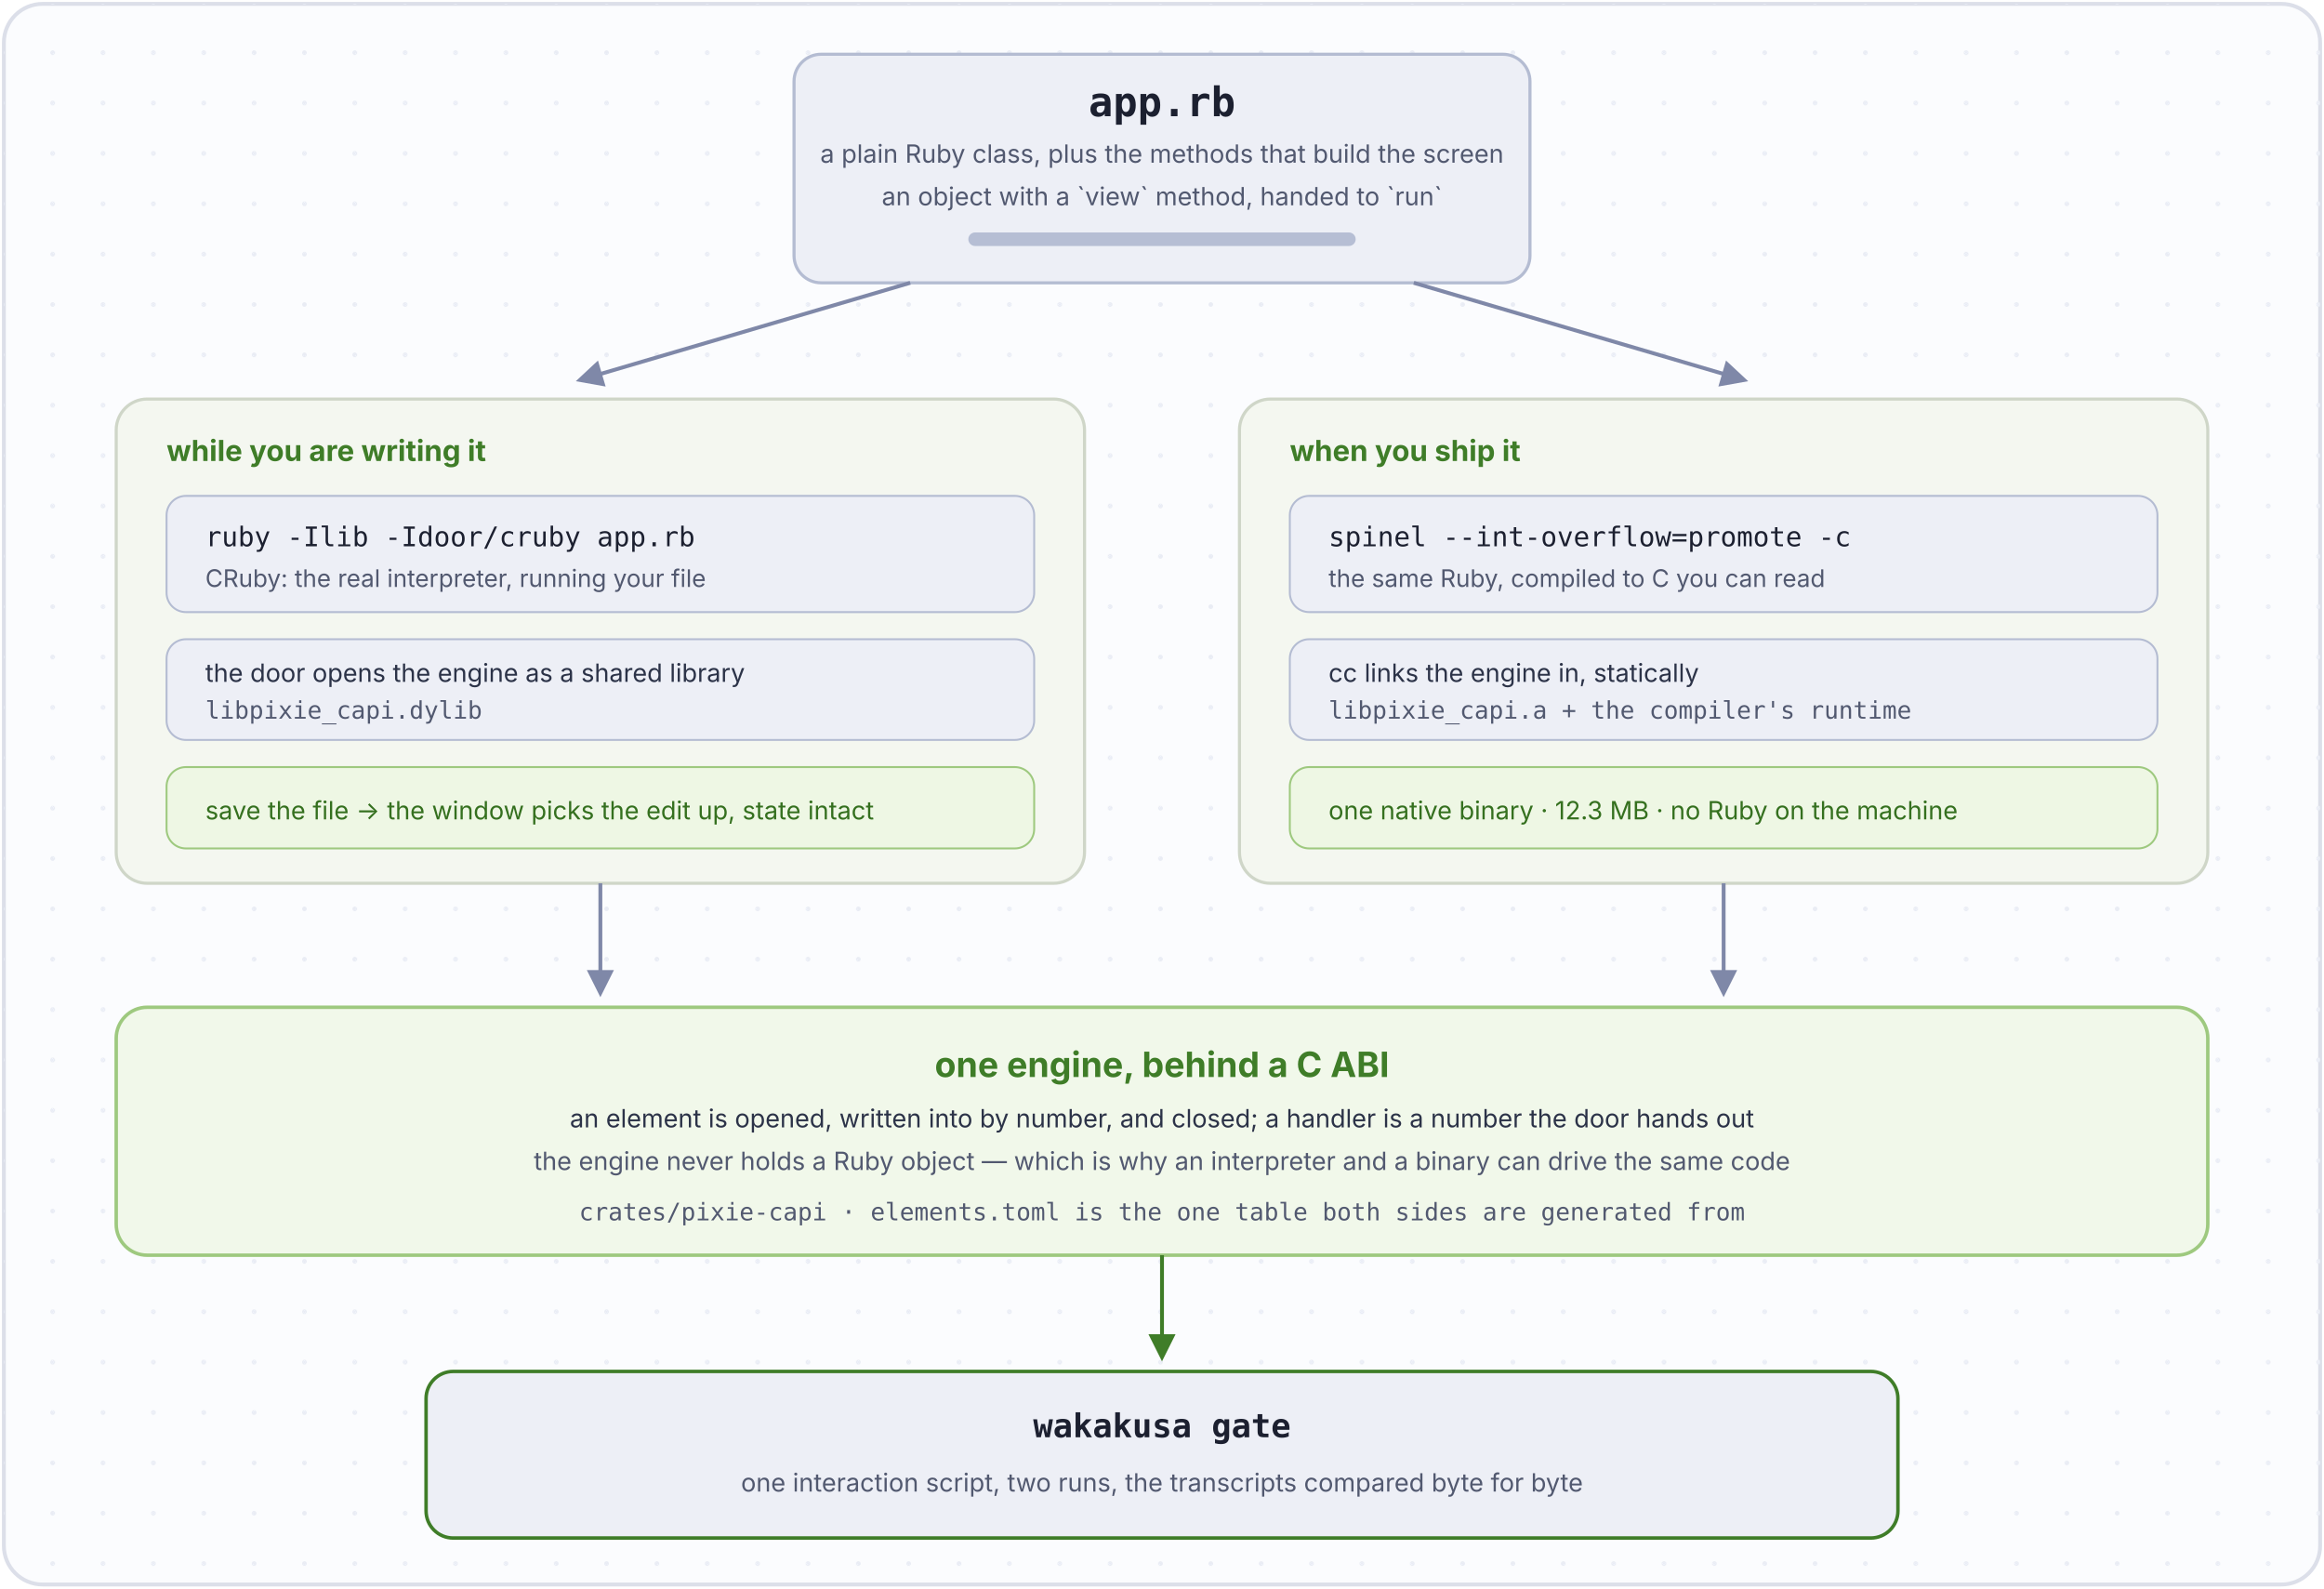
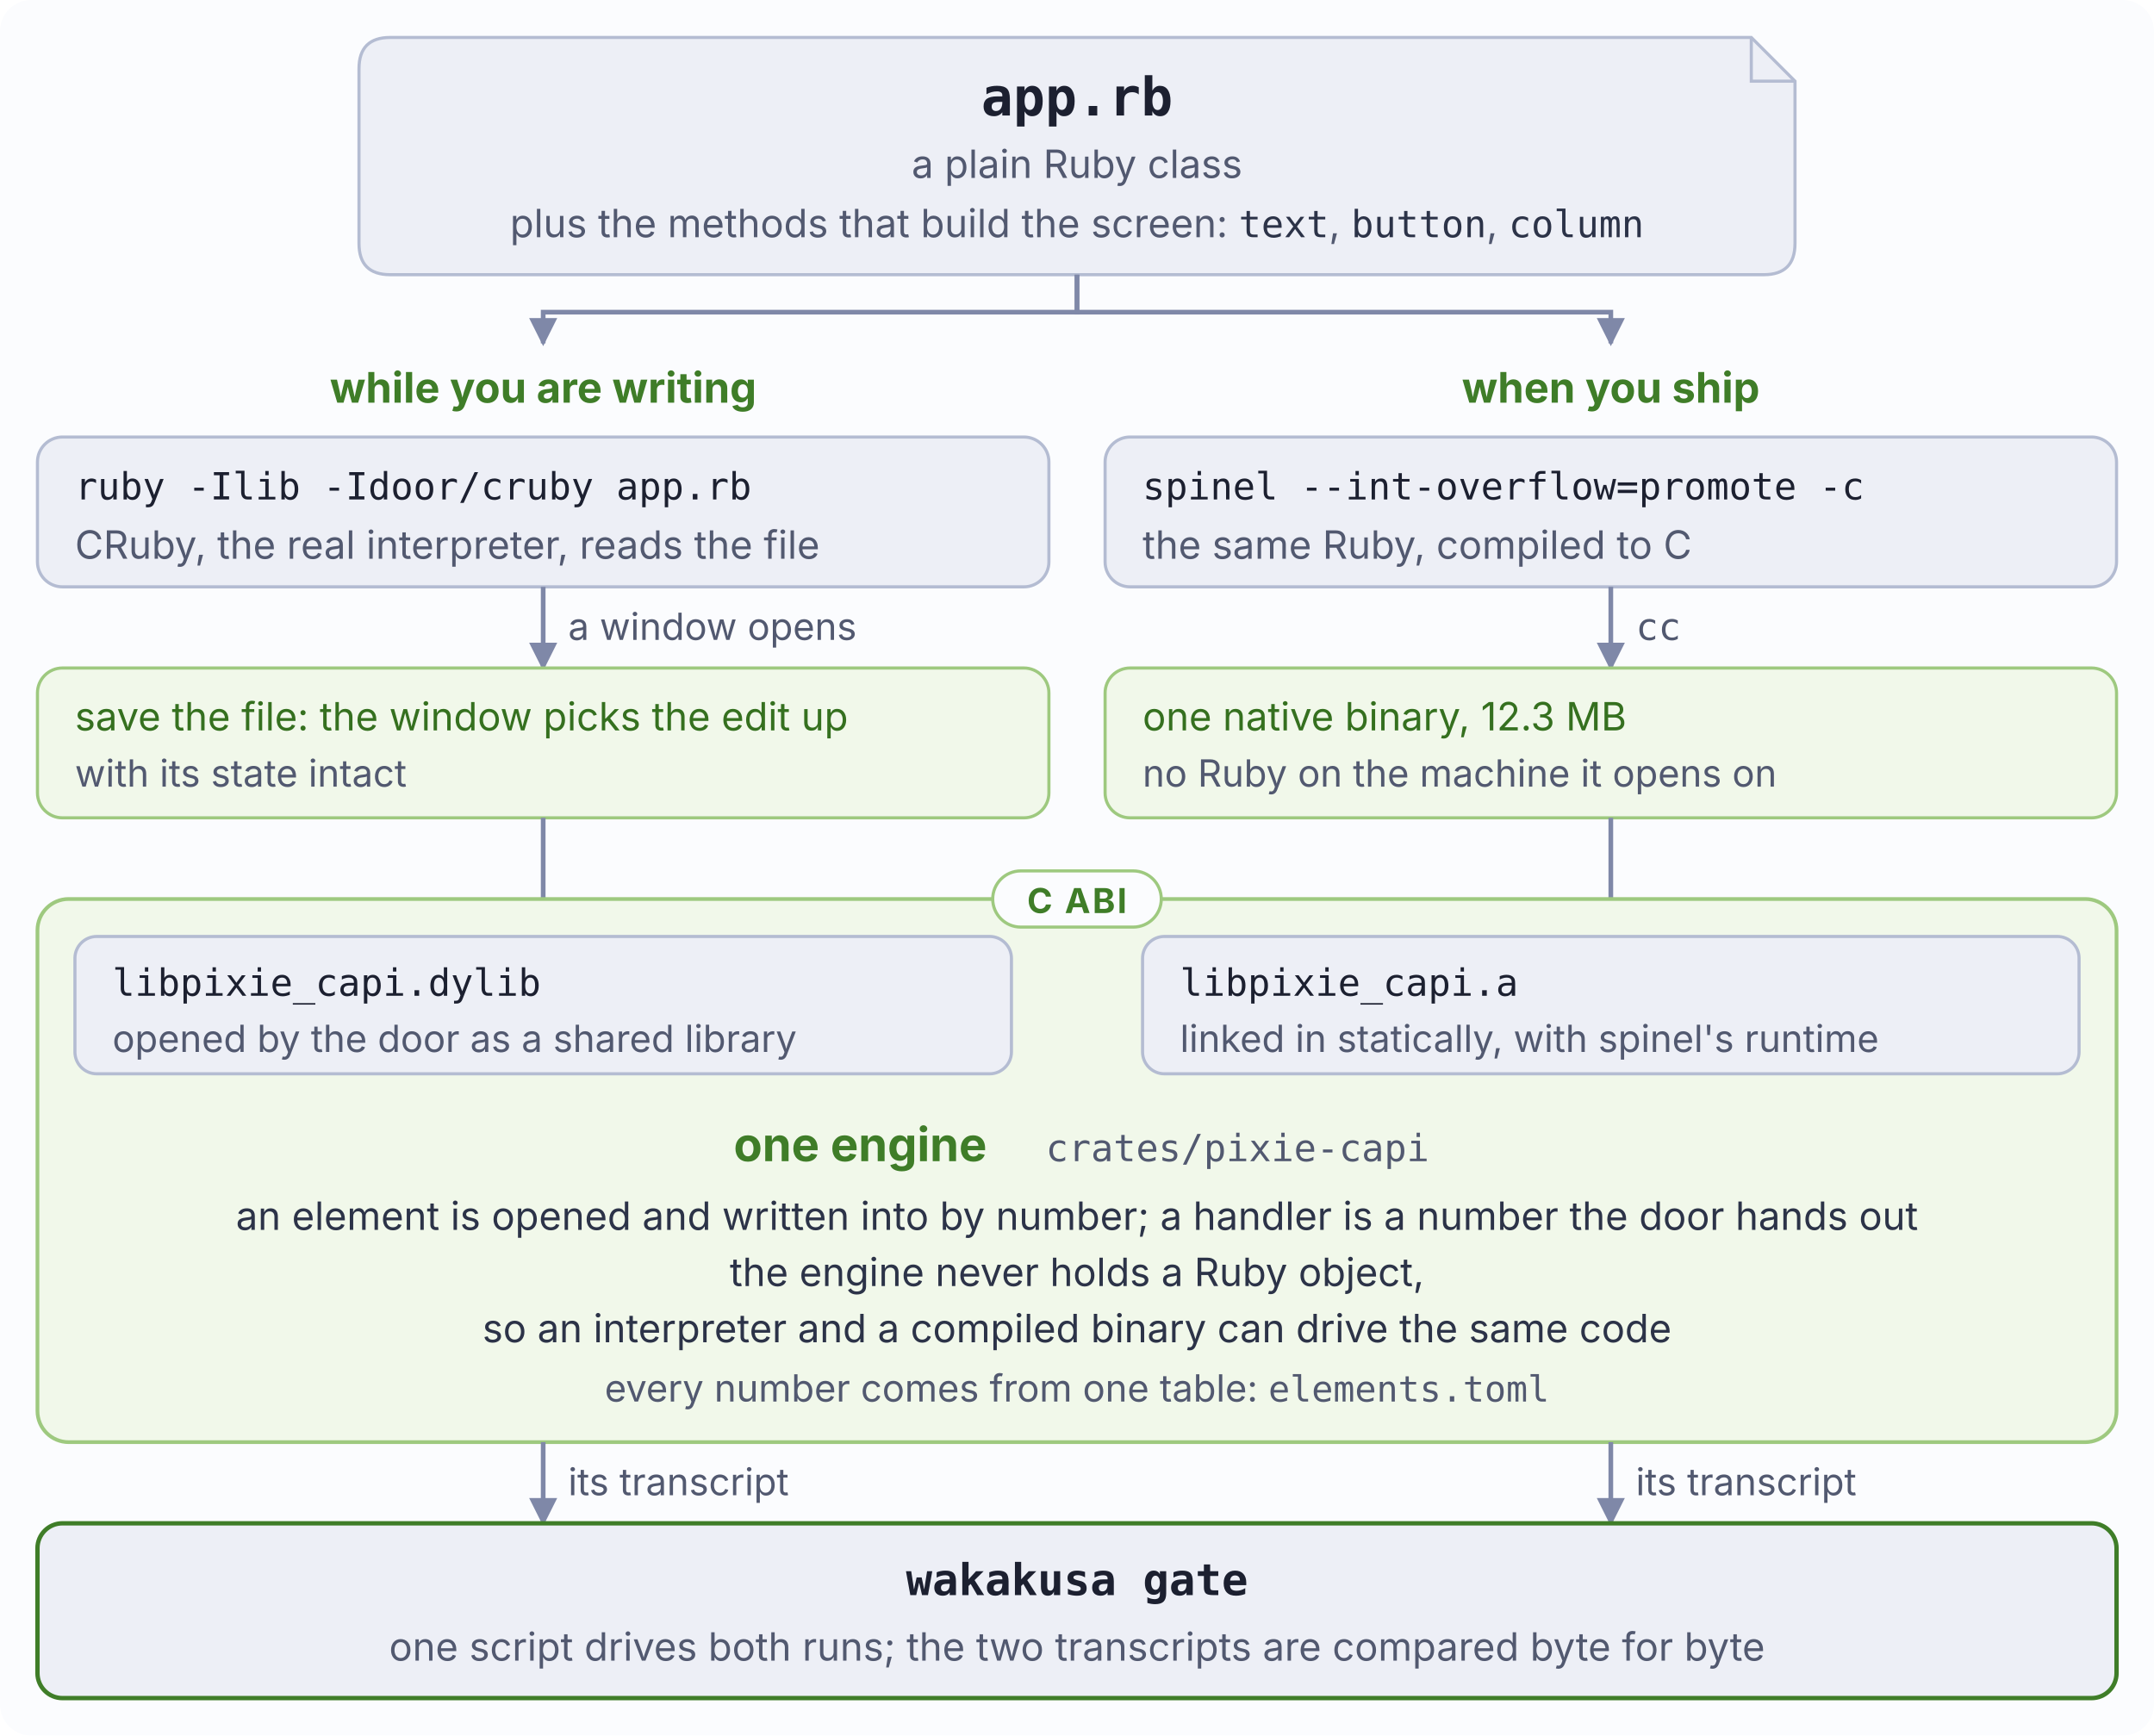
- <svg xmlns="http://www.w3.org/2000/svg" viewBox="0 0 1200 820" font-family="'Hiragino Sans','Noto Sans JP',system-ui,-apple-system,sans-serif">
+ <svg xmlns="http://www.w3.org/2000/svg" viewBox="0 0 690 556" font-family="'Hiragino Sans','Noto Sans JP',system-ui,-apple-system,sans-serif">
  <defs>
-     <marker id="ar" viewBox="0 0 10 10" refX="8" refY="5" markerWidth="7" markerHeight="7" orient="auto-start-reverse">
+     <marker id="ar" viewBox="0 0 10 10" refX="9" refY="5" markerWidth="6" markerHeight="6" orient="auto-start-reverse">
      <path d="M0 0 L10 5 L0 10 z" fill="#7f88a8" />
    </marker>
-     <marker id="arG" viewBox="0 0 10 10" refX="8" refY="5" markerWidth="7" markerHeight="7" orient="auto-start-reverse">
-       <path d="M0 0 L10 5 L0 10 z" fill="#3f7d28" />
-     </marker>
-     <pattern id="dots" width="26" height="26" patternUnits="userSpaceOnUse">
-       <circle cx="1.2" cy="1.2" r="1.2" fill="#e9ecf4" />
-     </pattern>
  </defs>
-   <rect x="2" y="2" width="1196" height="816" rx="20" fill="#fbfcfe" stroke="#dcdfe9" stroke-width="2" />
-   <rect x="2" y="2" width="1196" height="816" rx="20" fill="url(#dots)" />
-   <rect x="410" y="28" width="380" height="118" rx="14" fill="#edeff6" stroke="#b4bcd2" stroke-width="1.6" />
-   <text x="600" y="60" text-anchor="middle" font-size="21" font-weight="700" fill="#1c2030" font-family="ui-monospace,'SF Mono',Menlo,monospace">app.rb</text>
-   <text x="600" y="84" text-anchor="middle" font-size="13" fill="#525970">a plain Ruby class, plus the methods that build the screen</text>
-   <text x="600" y="106" text-anchor="middle" font-size="13" fill="#525970">an object with a `view` method, handed to `run`</text>
-   <rect x="500" y="120" width="200" height="7" rx="3.5" fill="#b6bed4" />
-   <path d="M470 146 L300 196" stroke="#7f88a8" stroke-width="2" fill="none" marker-end="url(#ar)" />
-   <path d="M730 146 L900 196" stroke="#7f88a8" stroke-width="2" fill="none" marker-end="url(#ar)" />
-   <rect x="60" y="206" width="500" height="250" rx="16" fill="#f4f7f0" stroke="#cfd6c8" stroke-width="1.6" />
-   <text x="86" y="238" font-size="15" font-weight="700" fill="#3f7d28">while you are writing it</text>
-   <rect x="86" y="256" width="448" height="60" rx="10" fill="#edeff6" stroke="#b4bcd2" />
-   <text x="106" y="282" font-size="14" fill="#1c2030" font-family="ui-monospace,'SF Mono',Menlo,monospace">ruby -Ilib -Idoor/cruby app.rb</text>
-   <text x="106" y="303" font-size="12.5" fill="#525970">CRuby: the real interpreter, running your file</text>
-   <rect x="86" y="330" width="448" height="52" rx="10" fill="#edeff6" stroke="#b4bcd2" />
-   <text x="106" y="352" font-size="13" fill="#2c3348">the door opens the engine as a shared library</text>
-   <text x="106" y="371" font-size="12.5" fill="#525970" font-family="ui-monospace,'SF Mono',Menlo,monospace">libpixie_capi.dylib</text>
-   <rect x="86" y="396" width="448" height="42" rx="10" fill="#eef7e4" stroke="#9ec97f" />
-   <text x="106" y="423" font-size="13" fill="#35701f">save the file → the window picks the edit up, state intact</text>
-   <rect x="640" y="206" width="500" height="250" rx="16" fill="#f4f7f0" stroke="#cfd6c8" stroke-width="1.6" />
-   <text x="666" y="238" font-size="15" font-weight="700" fill="#3f7d28">when you ship it</text>
-   <rect x="666" y="256" width="448" height="60" rx="10" fill="#edeff6" stroke="#b4bcd2" />
-   <text x="686" y="282" font-size="14" fill="#1c2030" font-family="ui-monospace,'SF Mono',Menlo,monospace">spinel --int-overflow=promote -c</text>
-   <text x="686" y="303" font-size="12.5" fill="#525970">the same Ruby, compiled to C you can read</text>
-   <rect x="666" y="330" width="448" height="52" rx="10" fill="#edeff6" stroke="#b4bcd2" />
-   <text x="686" y="352" font-size="13" fill="#2c3348">cc links the engine in, statically</text>
-   <text x="686" y="371" font-size="12.5" fill="#525970" font-family="ui-monospace,'SF Mono',Menlo,monospace">libpixie_capi.a + the compiler's runtime</text>
-   <rect x="666" y="396" width="448" height="42" rx="10" fill="#eef7e4" stroke="#9ec97f" />
-   <text x="686" y="423" font-size="13" fill="#35701f">one native binary · 12.3 MB · no Ruby on the machine</text>
-   <path d="M310 456 L310 512" stroke="#7f88a8" stroke-width="2" fill="none" marker-end="url(#ar)" />
-   <path d="M890 456 L890 512" stroke="#7f88a8" stroke-width="2" fill="none" marker-end="url(#ar)" />
-   <rect x="60" y="520" width="1080" height="128" rx="16" fill="#f1f8ea" stroke="#9ec97f" stroke-width="1.8" />
-   <text x="600" y="556" text-anchor="middle" font-size="18" font-weight="700" fill="#3f7d28">one engine, behind a C ABI</text>
-   <text x="600" y="582" text-anchor="middle" font-size="13" fill="#2c3348">an element is opened, written into by number, and closed; a handler is a number the door hands out</text>
-   <text x="600" y="604" text-anchor="middle" font-size="13" fill="#525970">the engine never holds a Ruby object — which is why an interpreter and a binary can drive the same code</text>
-   <text x="600" y="630" text-anchor="middle" font-size="12.5" fill="#525970" font-family="ui-monospace,'SF Mono',Menlo,monospace">crates/pixie-capi · elements.toml is the one table both sides are generated from</text>
-   <path d="M600 648 L600 700" stroke="#3f7d28" stroke-width="2" fill="none" marker-end="url(#arG)" />
-   <rect x="220" y="708" width="760" height="86" rx="14" fill="#edeff6" stroke="#3f7d28" stroke-width="1.8" />
-   <text x="600" y="742" text-anchor="middle" font-size="17" font-weight="700" fill="#1c2030" font-family="ui-monospace,'SF Mono',Menlo,monospace">wakakusa gate</text>
-   <text x="600" y="770" text-anchor="middle" font-size="13" fill="#525970">one interaction script, two runs, the transcripts compared byte for byte</text>
+   <rect x="0" y="0" width="690" height="556" rx="10" fill="#fbfcfe" />
+   <path d="M125 12 H561 L575 26 V78 Q575 88 565 88 H125 Q115 88 115 78 V22 Q115 12 125 12 Z" fill="#edeff6" stroke="#b4bcd2" stroke-width="1" />
+   <path d="M561 12 V26 H575" fill="none" stroke="#b4bcd2" stroke-width="1" />
+   <text x="345" y="37" font-size="17" fill="#1c2030" text-anchor="middle" font-weight="700" font-family="ui-monospace,'SF Mono',Menlo,monospace">app.rb</text>
+   <text x="345" y="57" font-size="12.5" fill="#525970" text-anchor="middle">a plain Ruby class</text>
+   <text x="345" y="76" font-size="12.5" fill="#525970" text-anchor="middle">plus the methods that build the screen: <tspan font-family="ui-monospace,'SF Mono',Menlo,monospace" font-size="12.0" fill="#2c3348">text</tspan>, <tspan font-family="ui-monospace,'SF Mono',Menlo,monospace" font-size="12.0" fill="#2c3348">button</tspan>, <tspan font-family="ui-monospace,'SF Mono',Menlo,monospace" font-size="12.0" fill="#2c3348">column</tspan>
+   </text>
+   <path d="M345 88 V100 H174 V110" fill="none" stroke="#7f88a8" stroke-width="1.5" marker-end="url(#ar)" />
+   <path d="M345 88 V100 H516 V110" fill="none" stroke="#7f88a8" stroke-width="1.5" marker-end="url(#ar)" />
+   <text x="174" y="129" font-size="13.5" fill="#3f7d28" text-anchor="middle" font-weight="700">while you are writing</text>
+   <rect x="12" y="140" width="324" height="48" rx="8" fill="#edeff6" stroke="#b4bcd2" stroke-width="1" />
+   <text x="24" y="160" font-size="12" fill="#1c2030" font-family="ui-monospace,'SF Mono',Menlo,monospace">ruby -Ilib -Idoor/cruby app.rb</text>
+   <text x="24" y="179" font-size="12.5" fill="#525970">CRuby, the real interpreter, reads the file</text>
+   <path d="M174 188 V214" fill="none" stroke="#7f88a8" stroke-width="1.5" marker-end="url(#ar)" />
+   <text x="182" y="205" font-size="12" fill="#525970">a window opens</text>
+   <rect x="12" y="214" width="324" height="48" rx="8" fill="#f1f8ea" stroke="#9ec97f" stroke-width="1" />
+   <text x="24" y="234" font-size="12.5" fill="#35701f">save the file: the window picks the edit up</text>
+   <text x="24" y="252" font-size="12" fill="#525970">with its state intact</text>
+   <path d="M174 262 V300" fill="none" stroke="#7f88a8" stroke-width="1.5" marker-end="url(#ar)" />
+   <text x="516" y="129" font-size="13.5" fill="#3f7d28" text-anchor="middle" font-weight="700">when you ship</text>
+   <rect x="354" y="140" width="324" height="48" rx="8" fill="#edeff6" stroke="#b4bcd2" stroke-width="1" />
+   <text x="366" y="160" font-size="12" fill="#1c2030" font-family="ui-monospace,'SF Mono',Menlo,monospace">spinel --int-overflow=promote -c</text>
+   <text x="366" y="179" font-size="12.5" fill="#525970">the same Ruby, compiled to C</text>
+   <path d="M516 188 V214" fill="none" stroke="#7f88a8" stroke-width="1.5" marker-end="url(#ar)" />
+   <text x="524" y="205" font-size="12" fill="#525970" font-family="ui-monospace,'SF Mono',Menlo,monospace">cc</text>
+   <rect x="354" y="214" width="324" height="48" rx="8" fill="#f1f8ea" stroke="#9ec97f" stroke-width="1" />
+   <text x="366" y="234" font-size="12.5" fill="#35701f">one native binary, 12.3 MB</text>
+   <text x="366" y="252" font-size="12" fill="#525970">no Ruby on the machine it opens on</text>
+   <path d="M516 262 V300" fill="none" stroke="#7f88a8" stroke-width="1.5" marker-end="url(#ar)" />
+   <rect x="12" y="288" width="666" height="174" rx="10" fill="#f1f8ea" stroke="#9ec97f" stroke-width="1.2" />
+   <rect x="318" y="279" width="54" height="18" rx="9" fill="#fbfcfe" stroke="#9ec97f" stroke-width="1" />
+   <text x="345" y="292.5" font-size="11" fill="#3f7d28" text-anchor="middle" font-weight="700" letter-spacing=".06em">C ABI</text>
+   <rect x="24" y="300" width="300" height="44" rx="7" fill="#edeff6" stroke="#b4bcd2" stroke-width="1" />
+   <text x="36" y="319" font-size="12" fill="#1c2030" font-family="ui-monospace,'SF Mono',Menlo,monospace">libpixie_capi.dylib</text>
+   <text x="36" y="337" font-size="12" fill="#525970">opened by the door as a shared library</text>
+   <rect x="366" y="300" width="300" height="44" rx="7" fill="#edeff6" stroke="#b4bcd2" stroke-width="1" />
+   <text x="378" y="319" font-size="12" fill="#1c2030" font-family="ui-monospace,'SF Mono',Menlo,monospace">libpixie_capi.a</text>
+   <text x="378" y="337" font-size="12" fill="#525970">linked in statically, with spinel's runtime</text>
+   <text x="235" y="372" font-size="15" fill="#3f7d28" font-weight="700">one engine</text>
+   <text x="335" y="372" font-size="12" fill="#525970" font-family="ui-monospace,'SF Mono',Menlo,monospace">crates/pixie-capi</text>
+   <text x="345" y="394" font-size="12.5" fill="#2c3348" text-anchor="middle">an element is opened and written into by number; a handler is a number the door hands out</text>
+   <text x="345" y="412" font-size="12.5" fill="#2c3348" text-anchor="middle">the engine never holds a Ruby object,</text>
+   <text x="345" y="430" font-size="12.5" fill="#2c3348" text-anchor="middle">so an interpreter and a compiled binary can drive the same code</text>
+   <text x="345" y="449" font-size="12" fill="#525970" text-anchor="middle">every number comes from one table: <tspan font-family="ui-monospace,'SF Mono',Menlo,monospace" font-size="11.5" fill="#525970">elements.toml</tspan>
+   </text>
+   <path d="M174 462 V488" fill="none" stroke="#7f88a8" stroke-width="1.5" marker-end="url(#ar)" />
+   <text x="182" y="479" font-size="12" fill="#525970">its transcript</text>
+   <path d="M516 462 V488" fill="none" stroke="#7f88a8" stroke-width="1.5" marker-end="url(#ar)" />
+   <text x="524" y="479" font-size="12" fill="#525970">its transcript</text>
+   <rect x="12" y="488" width="666" height="56" rx="8" fill="#edeff6" stroke="#3f7d28" stroke-width="1.4" />
+   <text x="345" y="511" font-size="14" fill="#1c2030" text-anchor="middle" font-weight="700" font-family="ui-monospace,'SF Mono',Menlo,monospace">wakakusa gate</text>
+   <text x="345" y="532" font-size="12.5" fill="#525970" text-anchor="middle">one script drives both runs; the two transcripts are compared byte for byte</text>
</svg>
